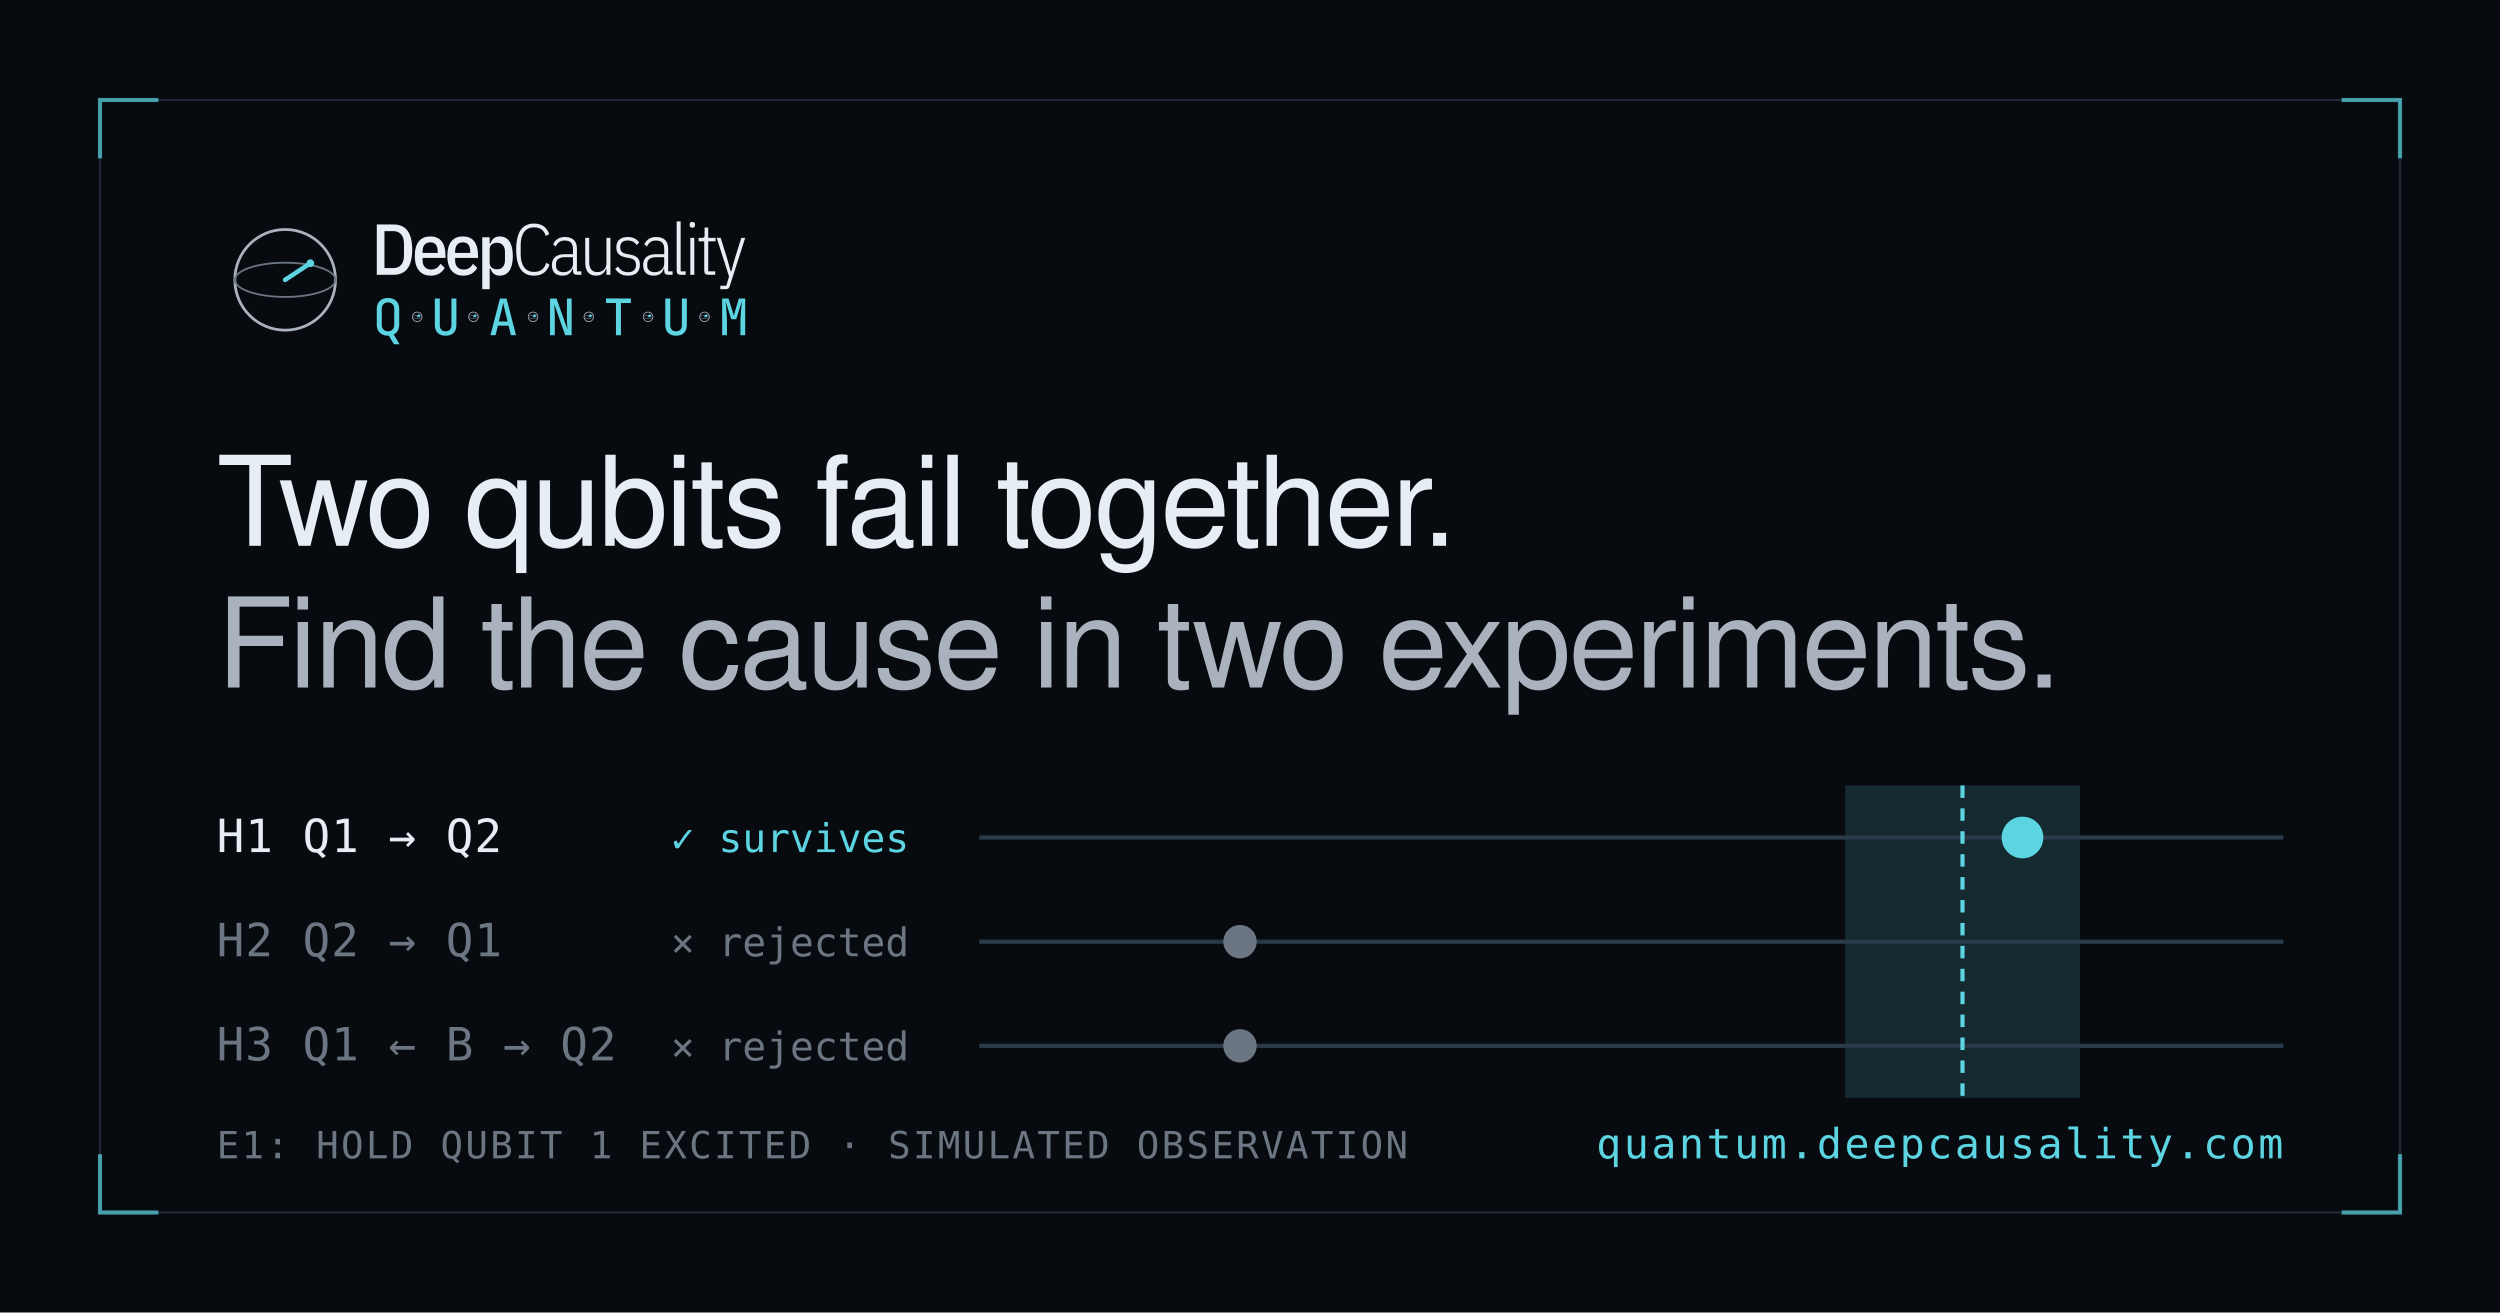
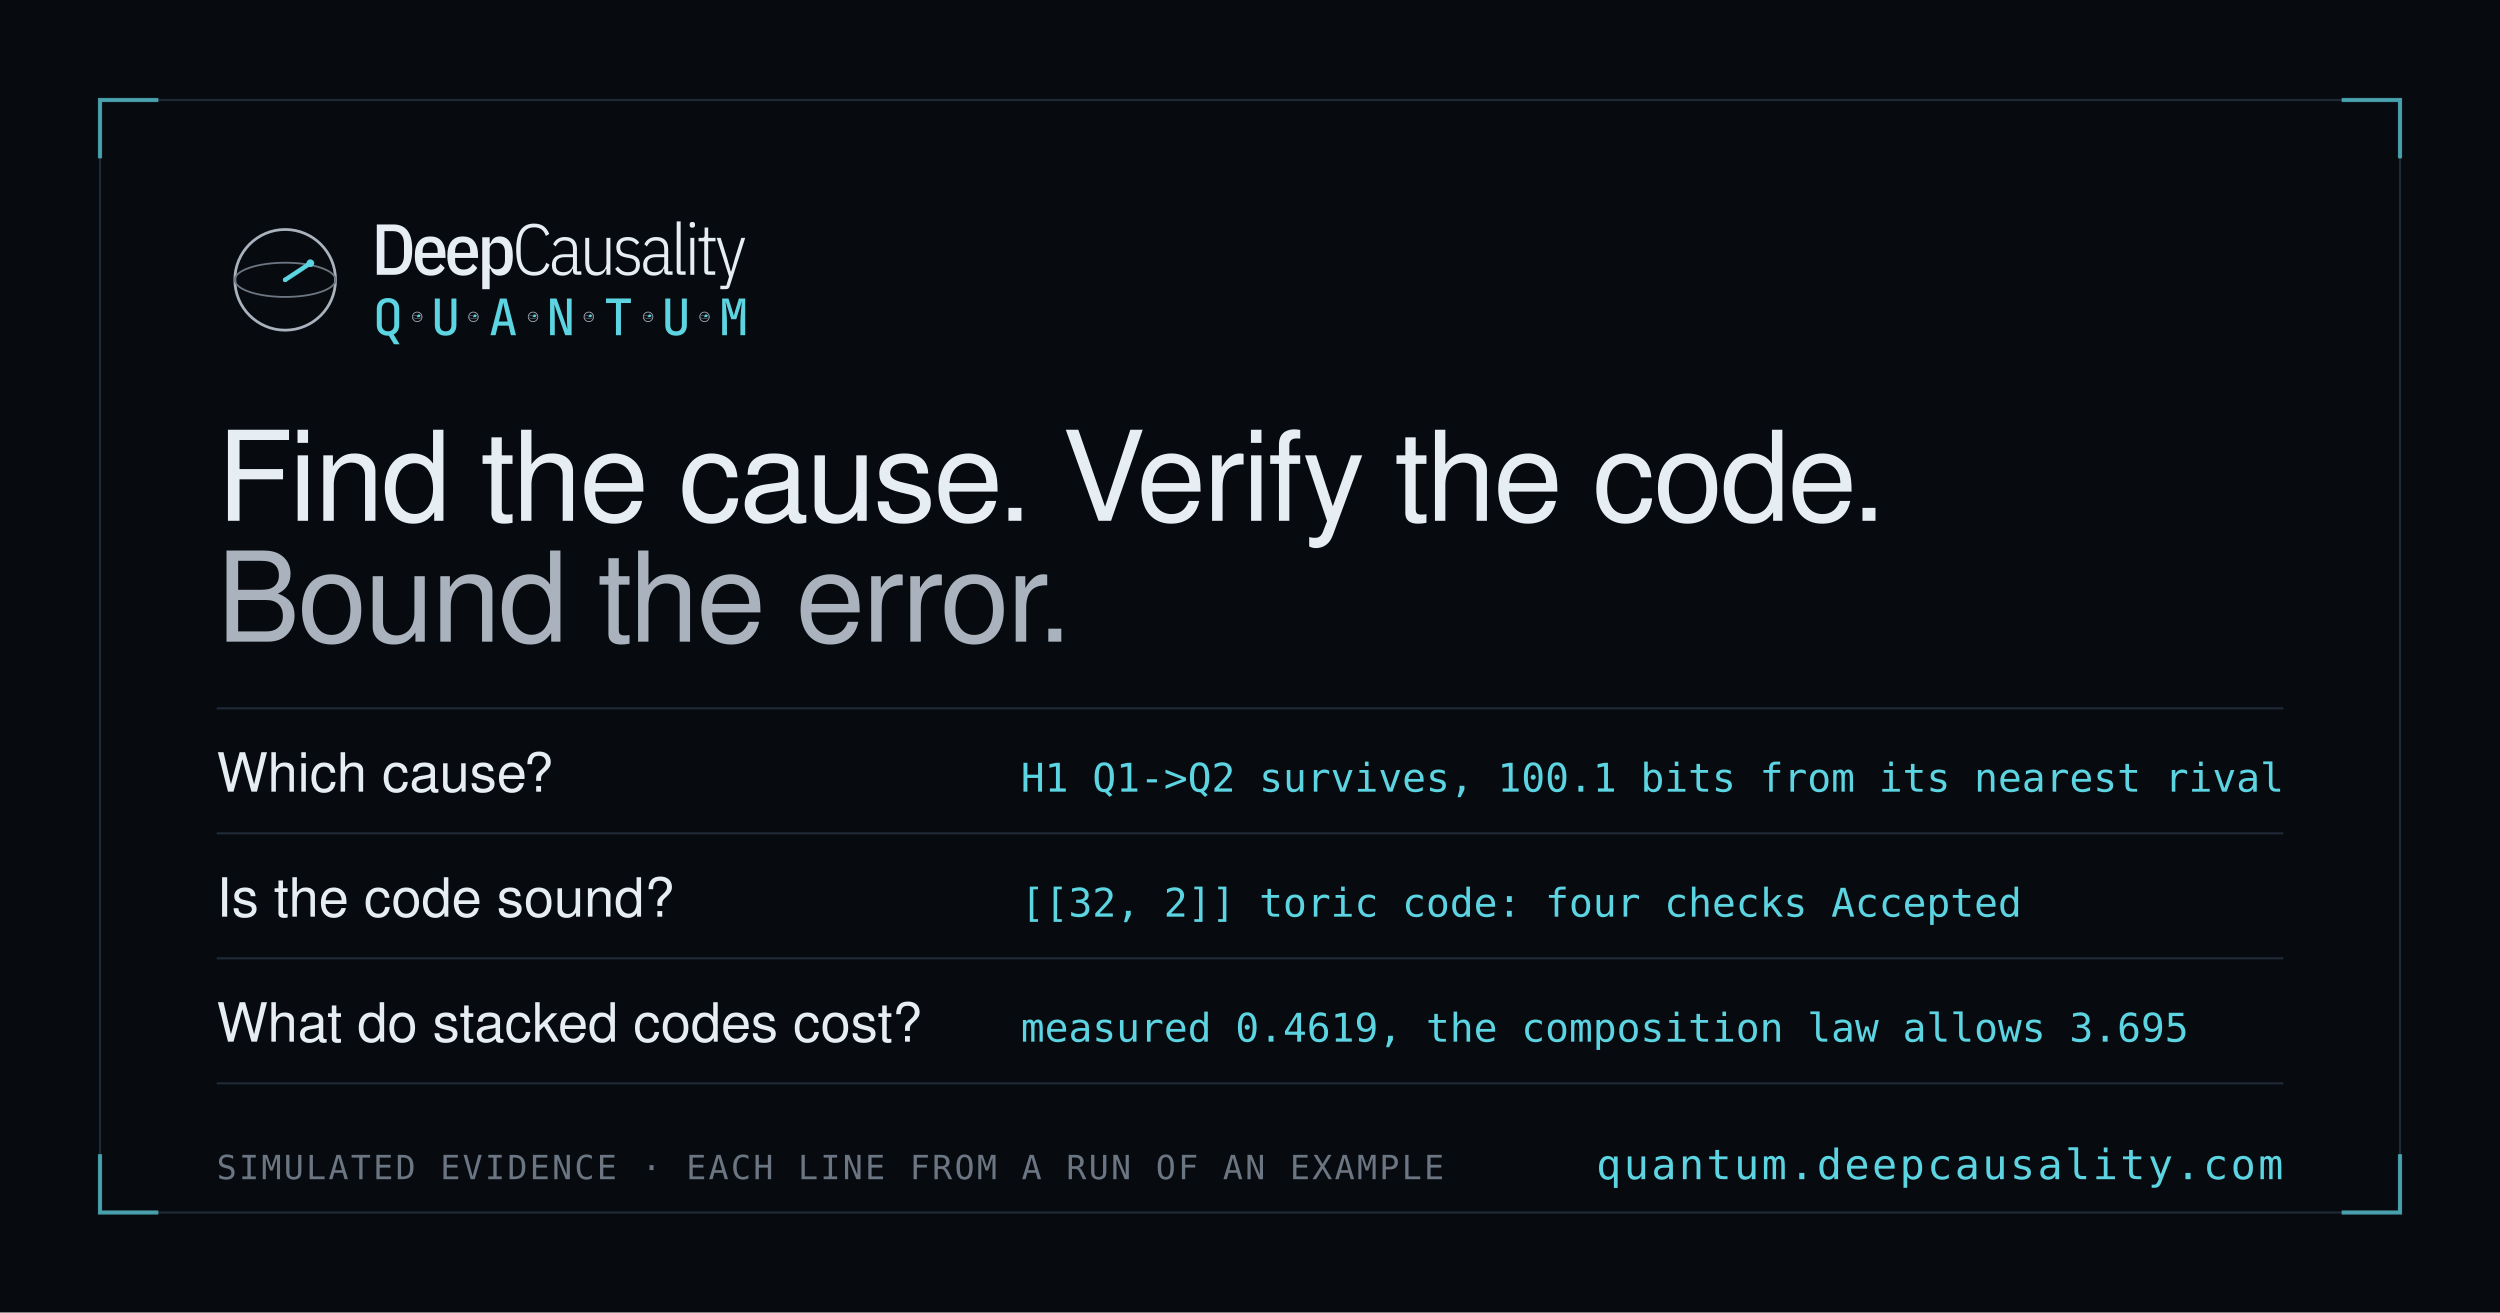
<svg xmlns="http://www.w3.org/2000/svg" width="1200" height="630" viewBox="0 0 1200 630">
  <rect width="1200" height="630" fill="#070b10" />
  <rect x="48" y="48" width="1104" height="534" fill="none" stroke="#1f2a36" stroke-width="1" />
  <path d="M48 76 L48 48 L76 48" fill="none" stroke="#5cd4e1" stroke-width="2" opacity="0.7" />
  <path d="M1124 48 L1152 48 L1152 76" fill="none" stroke="#5cd4e1" stroke-width="2" opacity="0.7" />
  <path d="M48 554 L48 582 L76 582" fill="none" stroke="#5cd4e1" stroke-width="2" opacity="0.7" />
  <path d="M1152 554 L1152 582 L1124 582" fill="none" stroke="#5cd4e1" stroke-width="2" opacity="0.7" />
  <g transform="translate(104, 100) scale(0.241636)">
    <g transform="translate(26.09 132.02)">
      <g transform="translate(0 -100.00)">
        <circle cx="110" cy="110" r="100.0" fill="none" stroke="#aab3bd" stroke-width="5.5" />
        <ellipse cx="110" cy="110" rx="100.0" ry="34.00" fill="none" stroke="#6b7682" stroke-width="3.6" />
        <circle cx="110" cy="110" r="4.68" fill="#6b7682" />
        <path d="M 110 110 L 160.0 77.0" stroke="#5cd4e1" stroke-width="9.0" stroke-linecap="round" fill="none" />
        <circle cx="160.0" cy="77.0" r="7.65" fill="#5cd4e1" />
      </g>
      <g fill="#e6edf3" transform="translate(292.00 0) scale(1.910305) translate(-155.3416 -83.67472)">
        <path d="M155.342,31.327h17.249c12.375,0,19.574,7.725,19.574,26.174s-7.2,26.174-19.574,26.174h-17.249V31.327Zm17.249,45.373c6.825,0,11.025-4.575,11.025-13.125v-12.149c0-8.55-4.2-13.125-11.025-13.125h-9.299v38.398h9.299Z" />
        <path d="M194.866,64.176c0-14.175,6.3-20.399,16.199-20.399,9.9,0,15.75,6.225,15.75,20.399v1.95h-23.849v2.475c0,6.149,3.375,9.6,8.85,9.6,4.65,0,7.575-2.175,9.675-6l4.5,4.275c-2.775,4.875-7.5,8.1-14.474,8.1-9.825,0-16.649-6.3-16.649-20.399Zm8.1-4.8v1.575h15.674v-1.575c0-6.225-2.55-9.45-7.575-9.45-5.175,0-8.1,3.225-8.1,9.45Z" />
        <path d="M228.69,64.176c0-14.175,6.3-20.399,16.199-20.399,9.9,0,15.75,6.225,15.75,20.399v1.95h-23.849v2.475c0,6.149,3.375,9.6,8.85,9.6,4.65,0,7.575-2.175,9.675-6l4.5,4.275c-2.775,4.875-7.5,8.1-14.474,8.1-9.825,0-16.649-6.3-16.649-20.399Zm8.1-4.8v1.575h15.674v-1.575c0-6.225-2.55-9.45-7.575-9.45-5.175,0-8.1,3.225-8.1,9.45Z" />
        <path d="M264.99,44.676h7.725v6.375h.9c1.275-4.575,4.875-7.275,9.45-7.275,9.149,0,13.724,7.425,13.724,20.399,0,12.974-4.575,20.399-13.724,20.399-4.575,0-8.175-2.7-9.45-7.274h-.9v21.374h-7.725V44.676Zm23.624,23.849v-8.7c0-6-3.075-9.45-8.325-9.45-4.35,0-7.575,2.475-7.575,6.45v14.7c0,3.975,3.225,6.45,7.575,6.45,5.25,0,8.325-3.45,8.325-9.45Z" />
        <path d="M300.313,57.501c0-19.5,7.125-27.074,18.524-27.074,8.325,0,12.975,3.75,15.824,10.8l-3.525,2.1c-2.025-5.925-5.55-9-12.299-9-8.7,0-13.875,6.375-13.875,18.449v9.45c0,12.075,5.175,18.449,13.875,18.449,7.125,0,10.725-3.3,12.674-9.524l3.45,2.025c-2.7,7.35-7.725,11.399-16.125,11.399-11.399,0-18.524-7.575-18.524-27.074Z" />
        <path d="M363.463,83.675c-2.7,0-4.125-1.35-4.125-4.05v-2.1h-.6c-1.275,4.425-4.95,7.05-10.199,7.05-7.2,0-11.1-3.675-11.1-11.024,0-7.275,4.575-11.325,13.574-11.325h8.325v-5.1c0-6.45-2.775-9.075-8.625-9.075-4.5,0-7.425,2.025-9.3,6.225l-2.7-2.325c1.95-4.5,6.075-7.575,12.149-7.575,8.25,0,12.6,4.125,12.6,12.299v23.399h4.575v3.6h-4.575Zm-4.125-11.549v-6.75h-8.399c-5.925,0-9.225,2.475-9.225,6.675v2.4c0,4.275,3.15,6.525,7.725,6.525,5.625,0,9.899-3.675,9.899-8.85Z" />
        <path d="M394.137,77.6h-.6c-1.425,4.35-4.875,6.975-10.35,6.975-7.049,0-11.099-4.575-11.099-13.649v-25.649h4.125v25.424c0,6.45,2.85,10.2,8.475,10.2,5.175,0,9.45-3.375,9.45-9v-26.624h4.125v38.398h-4.125v-6.075Z" />
        <path d="M403.213,77.45l2.925-2.4c2.775,4.2,5.925,5.925,10.425,5.925,5.1,0,8.325-2.55,8.325-7.35,0-4.2-1.725-6.45-6.9-7.35l-3-.525c-6.975-1.2-10.575-4.125-10.575-10.725,0-7.274,4.875-10.649,11.85-10.649,5.25,0,9.075,1.8,12,5.775l-2.7,2.475c-2.325-3.15-5.25-4.65-9.225-4.65-5.025,0-7.875,2.325-7.875,6.9,0,4.5,2.1,6.3,7.125,7.2l2.925,.525c7.275,1.275,10.425,4.425,10.425,10.649,0,7.2-4.5,11.325-12.375,11.325-6,0-10.2-2.4-13.35-7.125Z" />
        <path d="M458.336,83.675c-2.7,0-4.125-1.35-4.125-4.05v-2.1h-.6c-1.275,4.425-4.95,7.05-10.199,7.05-7.2,0-11.1-3.675-11.1-11.024,0-7.275,4.575-11.325,13.574-11.325h8.325v-5.1c0-6.45-2.775-9.075-8.625-9.075-4.5,0-7.425,2.025-9.3,6.225l-2.7-2.325c1.95-4.5,6.075-7.575,12.149-7.575,8.25,0,12.6,4.125,12.6,12.299v23.399h4.575v3.6h-4.575Zm-4.125-11.549v-6.75h-8.399c-5.925,0-9.225,2.475-9.225,6.675v2.4c0,4.275,3.149,6.525,7.725,6.525,5.625,0,9.899-3.675,9.899-8.85Z" />
        <path d="M471.536,83.675c-3.075,0-4.35-1.275-4.35-4.35V28.177h4.125v51.898h5.175v3.6h-4.95Z" />
        <path d="M480.686,32.227v-1.05c0-1.5,.825-2.475,2.775-2.475,1.95,0,2.775,.975,2.775,2.475v1.05c0,1.5-.825,2.475-2.775,2.475-1.95,0-2.775-.975-2.775-2.475Zm.675,13.049h4.125v38.398h-4.125V45.276Z" />
        <path d="M500.26,83.675c-3.075,0-4.425-1.275-4.425-4.35v-30.449h-5.925v-3.6h3.975c1.875,0,2.325-.975,2.325-2.85v-7.875h3.75v10.725h7.65v3.6h-7.65v31.199h7.275v3.6h-6.975Z" />
        <path d="M534.383,45.276h4.05l-15.899,49.723c-.9,2.925-1.875,3.675-4.95,3.675h-5.025v-3.6h6.225l2.85-9.6-12.824-40.198h4.125l6.675,21.299,3.75,13.5h.6l3.75-13.5,6.675-21.299Z" />
      </g>
      <path transform="translate(284.31 120.00) scale(0.099863 -0.099863)" d="M418.7 -180.0 310.9 -1.9 324.1 -9.0Q320.1 -9.0 313.8 -9.5Q307.5 -10.0 300.0 -10.0Q232.2 -10.0 182.1 16.7Q131.9 43.3 104.4 92.0Q77.0 140.8 77.0 205.8V524.2Q77.0 590.4 104.4 638.5Q131.9 686.7 182.1 713.3Q232.2 740.0 300.0 740.0Q368.6 740.0 418.4 713.3Q468.1 686.7 495.6 638.5Q523.0 590.2 523.0 524.2V205.8Q523.0 139.1 494.2 89.1Q465.5 39.2 412.6 14.1L530.5 -180.0ZM300.0 77.7Q357.2 77.7 390.6 112.6Q424.0 147.5 424.0 205.8V524.2Q424.0 583.5 390.4 618.0Q356.7 652.5 300.0 652.5Q243.4 652.5 209.7 618.0Q176.0 583.5 176.0 524.2V205.8Q176.0 147.5 209.5 112.6Q243.0 77.7 300.0 77.7Z" fill="#5cd4e1" />
      <path transform="translate(398.76 120.00) scale(0.099863 -0.099863)" d="M300.0 -10.0Q196.6 -10.0 141.1 47.0Q85.5 104.1 85.5 202.1V730.0H184.5V202.3Q184.5 144.4 213.1 110.9Q241.7 77.5 300.0 77.5Q357.3 77.5 386.4 110.9Q415.5 144.4 415.5 202.3V730.0H514.5V202.1Q514.5 103.4 459.4 46.7Q404.2 -10.0 300.0 -10.0Z" fill="#5cd4e1" />
      <path transform="translate(513.20 120.00) scale(0.099863 -0.099863)" d="M46.2 0.0 234.6 730.0H366.0L553.8 0.0H453.4L407.4 189.6H193.5L147.4 0.0ZM212.5 272.3H387.3L334.5 489.9Q319.8 550.0 311.1 592.2Q302.3 634.3 300.0 648.5Q297.7 634.3 289.1 592.2Q280.5 550.1 265.7 490.9Z" fill="#5cd4e1" />
      <path transform="translate(627.65 120.00) scale(0.099863 -0.099863)" d="M85.5 0.0V730.0H213.8L431.6 114.0Q429.5 140.8 426.8 179.1Q424.0 217.4 422.4 259.1Q420.7 300.8 420.7 336.5V730.0H514.5V0.0H386.2L169.5 616.0Q171.7 590.8 173.8 553.2Q176.0 515.5 177.6 474.4Q179.3 433.2 179.3 396.5V0.0Z" fill="#5cd4e1" />
      <path transform="translate(742.09 120.00) scale(0.099863 -0.099863)" d="M250.5 0.0V640.1H52.7V730.8H547.3V640.1H349.5V0.0Z" fill="#5cd4e1" />
      <path transform="translate(856.54 120.00) scale(0.099863 -0.099863)" d="M300.0 -10.0Q196.6 -10.0 141.1 47.0Q85.5 104.1 85.5 202.1V730.0H184.5V202.3Q184.5 144.4 213.1 110.9Q241.7 77.5 300.0 77.5Q357.3 77.5 386.4 110.9Q415.5 144.4 415.5 202.3V730.0H514.5V202.1Q514.5 103.4 459.4 46.7Q404.2 -10.0 300.0 -10.0Z" fill="#5cd4e1" />
      <path transform="translate(970.98 120.00) scale(0.099863 -0.099863)" d="M70.9 0.0V730.0H196.6L271.2 494.9Q282.2 462.3 290.7 431.5Q299.2 400.7 302.7 384.6Q307.1 400.7 314.7 431.5Q322.3 462.3 332.3 495.8L403.4 730.0H529.1V0.0H433.7V255.2Q433.7 300.9 436.7 357.6Q439.6 414.2 444.4 473.0Q449.3 531.7 454.7 585.0Q460.1 638.4 464.1 678.2L351.3 318.5H251.4L137.1 678.2Q142.1 639.5 147.1 588.0Q152.1 536.5 156.2 478.7Q160.3 420.9 163.3 363.2Q166.3 305.4 166.3 255.2V0.0Z" fill="#5cd4e1" />
      <g>
        <circle cx="372.29" cy="83.55" r="9.48" fill="none" stroke="#aab3bd" stroke-width="1.58" />
        <ellipse cx="372.29" cy="83.55" rx="9.48" ry="3.22" fill="none" stroke="#6b7682" stroke-width="1.18" />
        <path d="M 372.29 83.55 L 375.51 81.47" stroke="#5cd4e1" stroke-width="1.84" stroke-linecap="round" fill="none" />
        <circle cx="375.51" cy="81.47" r="2.76" fill="#5cd4e1" />
      </g>
      <g>
        <circle cx="483.98" cy="83.55" r="9.48" fill="none" stroke="#aab3bd" stroke-width="1.58" />
        <ellipse cx="483.98" cy="83.55" rx="9.48" ry="3.22" fill="none" stroke="#6b7682" stroke-width="1.18" />
        <path d="M 483.98 83.55 L 487.20 81.47" stroke="#5cd4e1" stroke-width="1.84" stroke-linecap="round" fill="none" />
        <circle cx="487.20" cy="81.47" r="2.76" fill="#5cd4e1" />
      </g>
      <g>
        <circle cx="602.35" cy="83.55" r="9.48" fill="none" stroke="#aab3bd" stroke-width="1.58" />
        <ellipse cx="602.35" cy="83.55" rx="9.48" ry="3.22" fill="none" stroke="#6b7682" stroke-width="1.18" />
        <path d="M 602.35 83.55 L 605.57 81.47" stroke="#5cd4e1" stroke-width="1.84" stroke-linecap="round" fill="none" />
        <circle cx="605.57" cy="81.47" r="2.76" fill="#5cd4e1" />
      </g>
      <g>
        <circle cx="713.19" cy="83.55" r="9.48" fill="none" stroke="#aab3bd" stroke-width="1.58" />
        <ellipse cx="713.19" cy="83.55" rx="9.48" ry="3.22" fill="none" stroke="#6b7682" stroke-width="1.18" />
        <path d="M 713.19 83.55 L 716.41 81.47" stroke="#5cd4e1" stroke-width="1.84" stroke-linecap="round" fill="none" />
        <circle cx="716.41" cy="81.47" r="2.76" fill="#5cd4e1" />
      </g>
      <g>
        <circle cx="830.91" cy="83.55" r="9.48" fill="none" stroke="#aab3bd" stroke-width="1.58" />
        <ellipse cx="830.91" cy="83.55" rx="9.48" ry="3.22" fill="none" stroke="#6b7682" stroke-width="1.18" />
        <path d="M 830.91 83.55 L 834.13 81.47" stroke="#5cd4e1" stroke-width="1.84" stroke-linecap="round" fill="none" />
        <circle cx="834.13" cy="81.47" r="2.76" fill="#5cd4e1" />
      </g>
      <g>
        <circle cx="942.99" cy="83.55" r="9.48" fill="none" stroke="#aab3bd" stroke-width="1.58" />
        <ellipse cx="942.99" cy="83.55" rx="9.48" ry="3.22" fill="none" stroke="#6b7682" stroke-width="1.18" />
        <path d="M 942.99 83.55 L 946.21 81.47" stroke="#5cd4e1" stroke-width="1.84" stroke-linecap="round" fill="none" />
        <circle cx="946.21" cy="81.47" r="2.76" fill="#5cd4e1" />
      </g>
    </g>
  </g>
-   <text x="104" y="262" font-family="Helvetica Neue, Helvetica, Arial, sans-serif" font-size="60" font-weight="500" fill="#e6edf3" letter-spacing="-1.2">
-     Two qubits fail together.
+   <text x="104" y="250" font-family="Helvetica Neue, Helvetica, Arial, sans-serif" font-size="60" font-weight="500" fill="#e6edf3" letter-spacing="-1.2">
+     Find the cause. Verify the code.
  </text>
-   <text x="104" y="330" font-family="Helvetica Neue, Helvetica, Arial, sans-serif" font-size="60" font-weight="500" fill="#aab3bd" letter-spacing="-1.2">
-     Find the cause in two experiments.
+   <text x="104" y="308" font-family="Helvetica Neue, Helvetica, Arial, sans-serif" font-size="60" font-weight="500" fill="#aab3bd" letter-spacing="-1.2">
+     Bound the error.
  </text>
-   <rect x="885.7" y="377" width="112.7" height="50" fill="#5cd4e1" opacity="0.16" />
-   <line x1="470" y1="402" x2="1096" y2="402" stroke="#2a3a4a" stroke-width="2" />
-   <text x="104" y="409" font-family="Menlo, monospace" font-size="22" letter-spacing="0.5" fill="#e6edf3">H1  Q1 → Q2</text>
-   <text x="322" y="409" font-family="Menlo, monospace" font-size="19" fill="#5cd4e1">✓ survives</text>
-   <circle cx="970.8" cy="402" r="10" fill="#5cd4e1" />
-   <rect x="885.7" y="427" width="112.7" height="50" fill="#5cd4e1" opacity="0.16" />
-   <line x1="470" y1="452" x2="1096" y2="452" stroke="#2a3a4a" stroke-width="2" />
-   <text x="104" y="459" font-family="Menlo, monospace" font-size="22" letter-spacing="0.5" fill="#6b7682">H2  Q2 → Q1</text>
-   <text x="322" y="459" font-family="Menlo, monospace" font-size="19" fill="#6b7682">× rejected</text>
-   <circle cx="595.2" cy="452" r="8" fill="#6b7682" />
-   <rect x="885.7" y="477" width="112.7" height="50" fill="#5cd4e1" opacity="0.16" />
-   <line x1="470" y1="502" x2="1096" y2="502" stroke="#2a3a4a" stroke-width="2" />
-   <text x="104" y="509" font-family="Menlo, monospace" font-size="22" letter-spacing="0.5" fill="#6b7682">H3  Q1 ← B → Q2</text>
-   <text x="322" y="509" font-family="Menlo, monospace" font-size="19" fill="#6b7682">× rejected</text>
-   <circle cx="595.2" cy="502" r="8" fill="#6b7682" />
-   <line x1="942.0" y1="377" x2="942.0" y2="527" stroke="#5cd4e1" stroke-width="2" stroke-dasharray="6 5" />
-   <text x="104" y="556" font-family="Menlo, monospace" font-size="18" letter-spacing="1.1" fill="#6b7682">
-     E1: HOLD QUBIT 1 EXCITED · SIMULATED OBSERVATION
+   <line x1="104" y1="340" x2="1096" y2="340" stroke="#1f2a36" stroke-width="1" />
+   <text x="104" y="380" font-family="Helvetica Neue, Helvetica, Arial, sans-serif" font-size="26" font-weight="500" fill="#e6edf3">Which cause?</text>
+   <text x="490" y="380" font-family="Menlo, monospace" font-size="19" fill="#5cd4e1">H1 Q1-&gt;Q2 survives, 100.1 bits from its nearest rival</text>
+   <line x1="104" y1="400" x2="1096" y2="400" stroke="#1f2a36" stroke-width="1" />
+   <text x="104" y="440" font-family="Helvetica Neue, Helvetica, Arial, sans-serif" font-size="26" font-weight="500" fill="#e6edf3">Is the code sound?</text>
+   <text x="490" y="440" font-family="Menlo, monospace" font-size="19" fill="#5cd4e1">[[32, 2]] toric code: four checks Accepted</text>
+   <line x1="104" y1="460" x2="1096" y2="460" stroke="#1f2a36" stroke-width="1" />
+   <text x="104" y="500" font-family="Helvetica Neue, Helvetica, Arial, sans-serif" font-size="26" font-weight="500" fill="#e6edf3">What do stacked codes cost?</text>
+   <text x="490" y="500" font-family="Menlo, monospace" font-size="19" fill="#5cd4e1">measured 0.4619, the composition law allows 3.695</text>
+   <line x1="104" y1="520" x2="1096" y2="520" stroke="#1f2a36" stroke-width="1" />
+   <text x="104" y="566" font-family="Menlo, monospace" font-size="16" letter-spacing="1.1" fill="#6b7682">
+     SIMULATED EVIDENCE · EACH LINE FROM A RUN OF AN EXAMPLE
  </text>
-   <text x="1096" y="556" text-anchor="end" font-family="Menlo, monospace" font-size="20" letter-spacing="1.2" fill="#5cd4e1">
+   <text x="1096" y="566" text-anchor="end" font-family="Menlo, monospace" font-size="20" letter-spacing="1.2" fill="#5cd4e1">
    quantum.deepcausality.com
  </text>
</svg>
